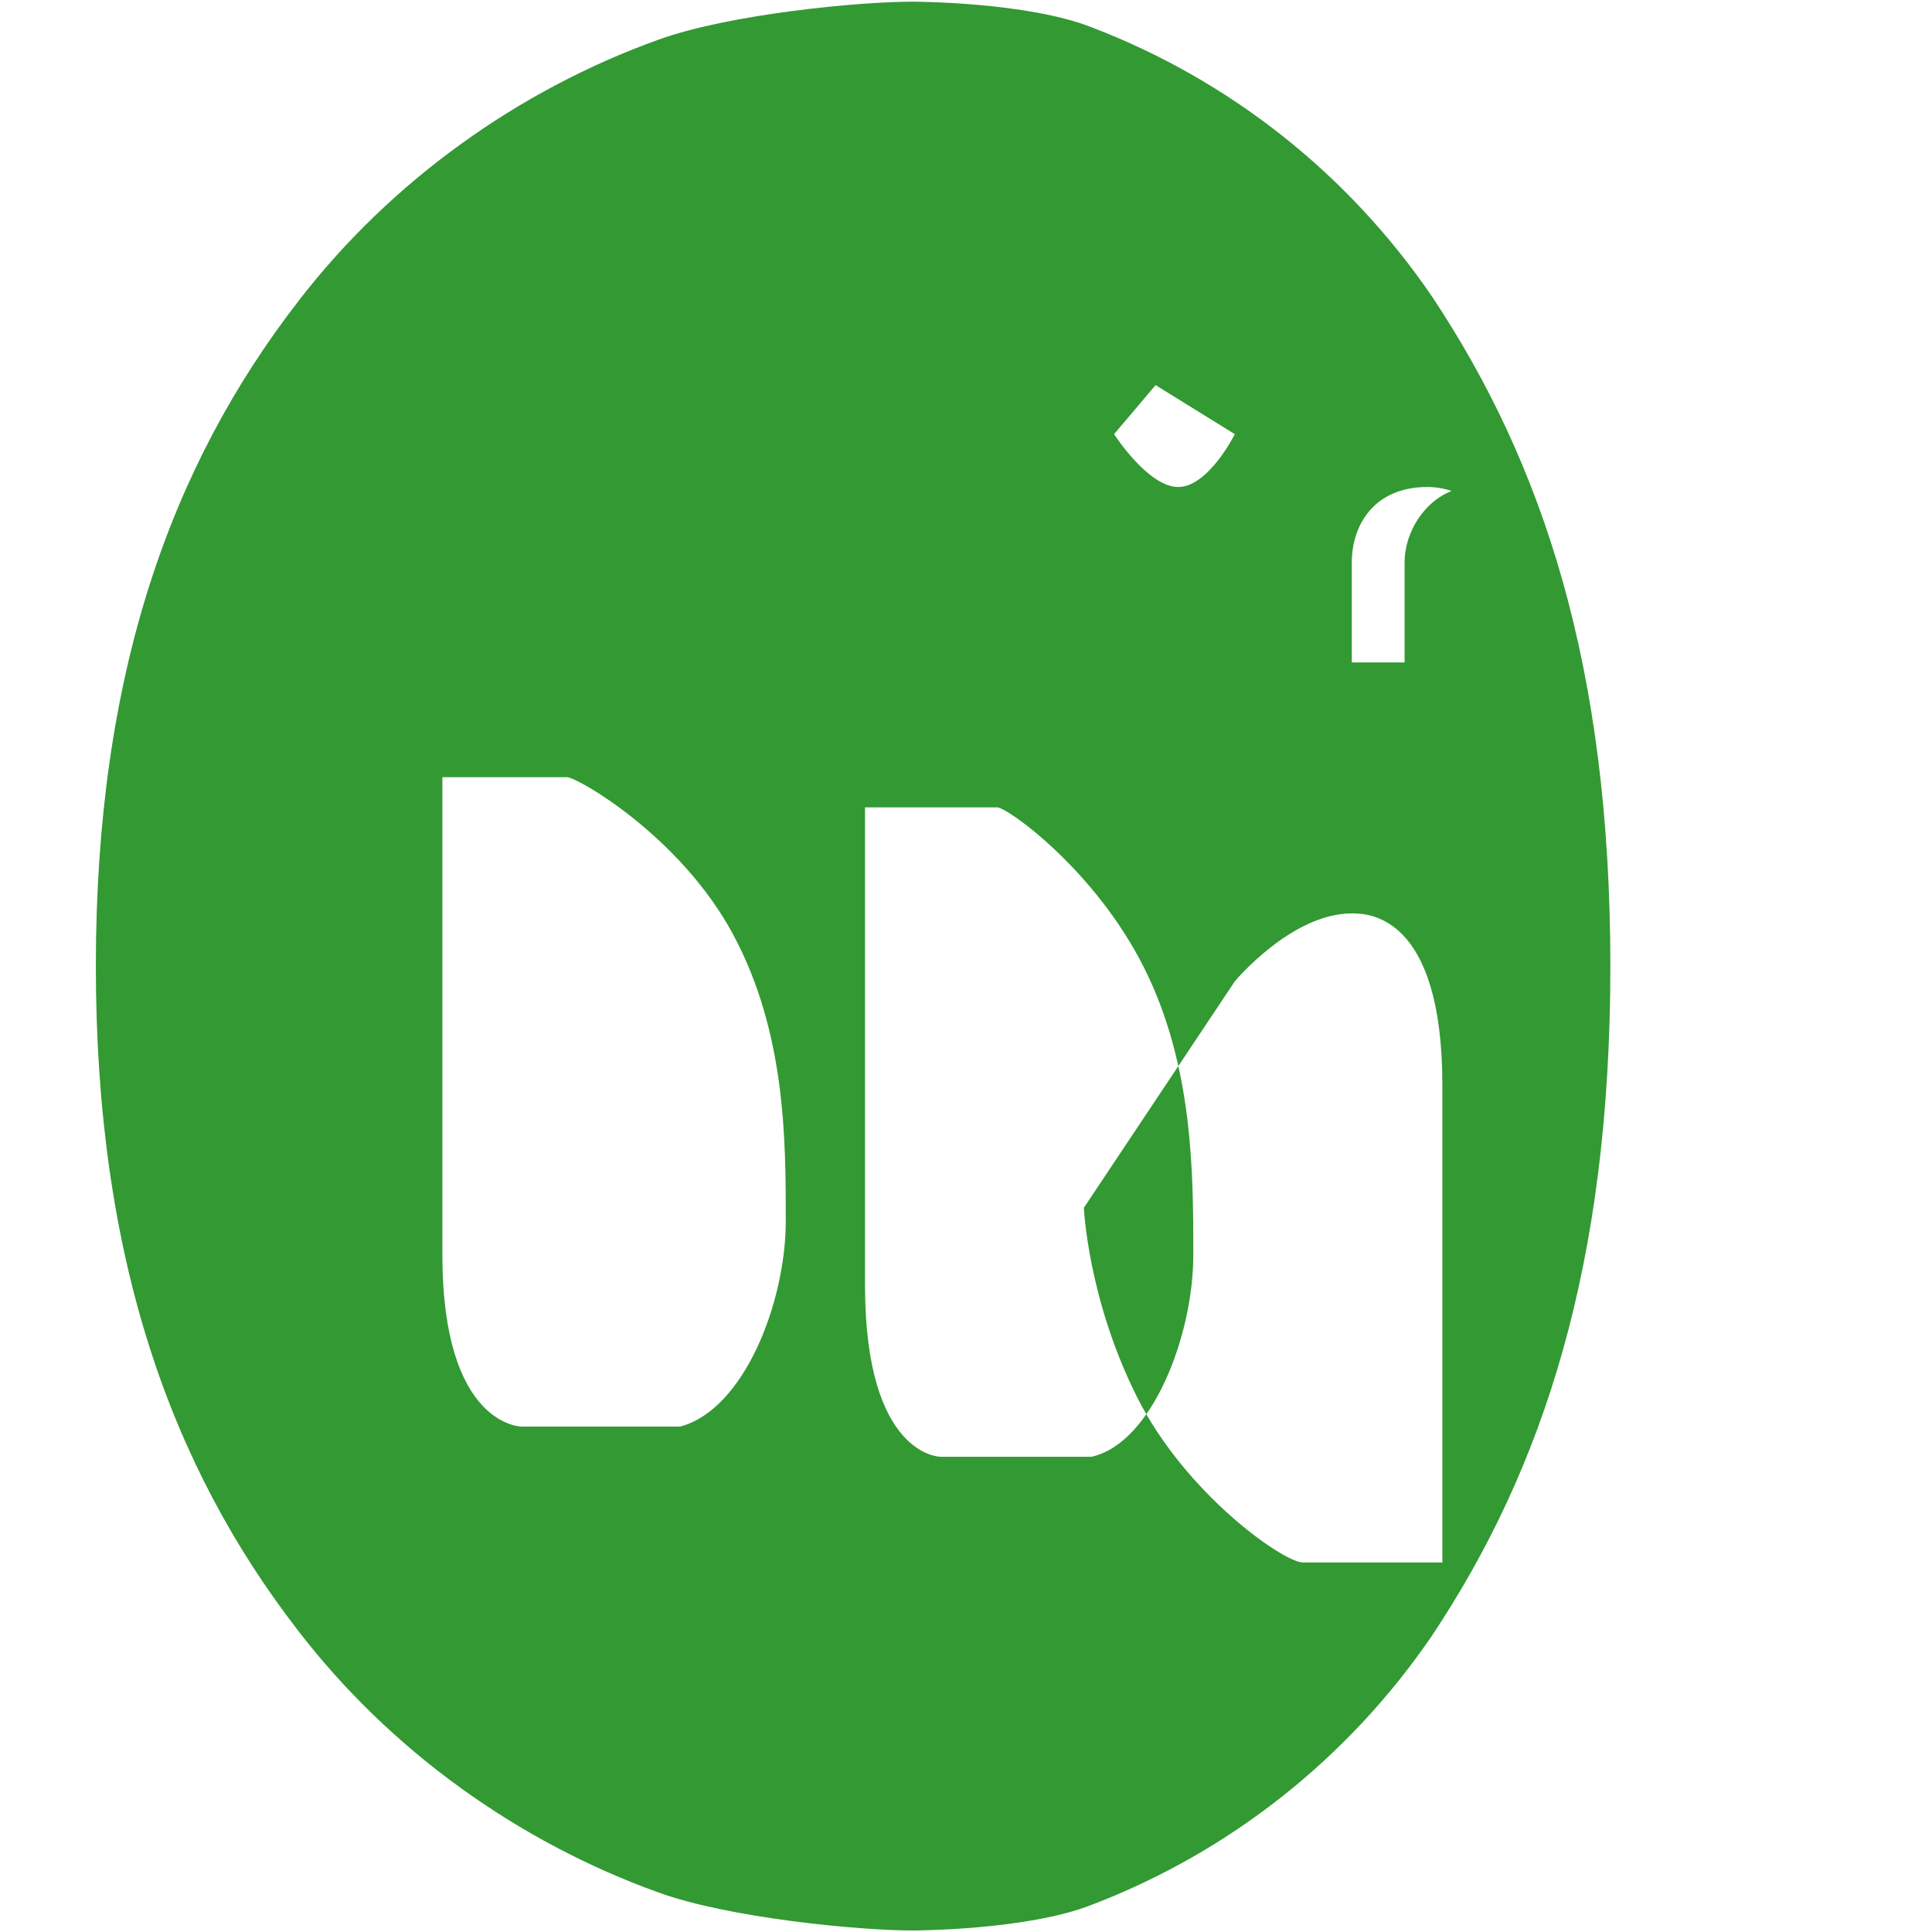
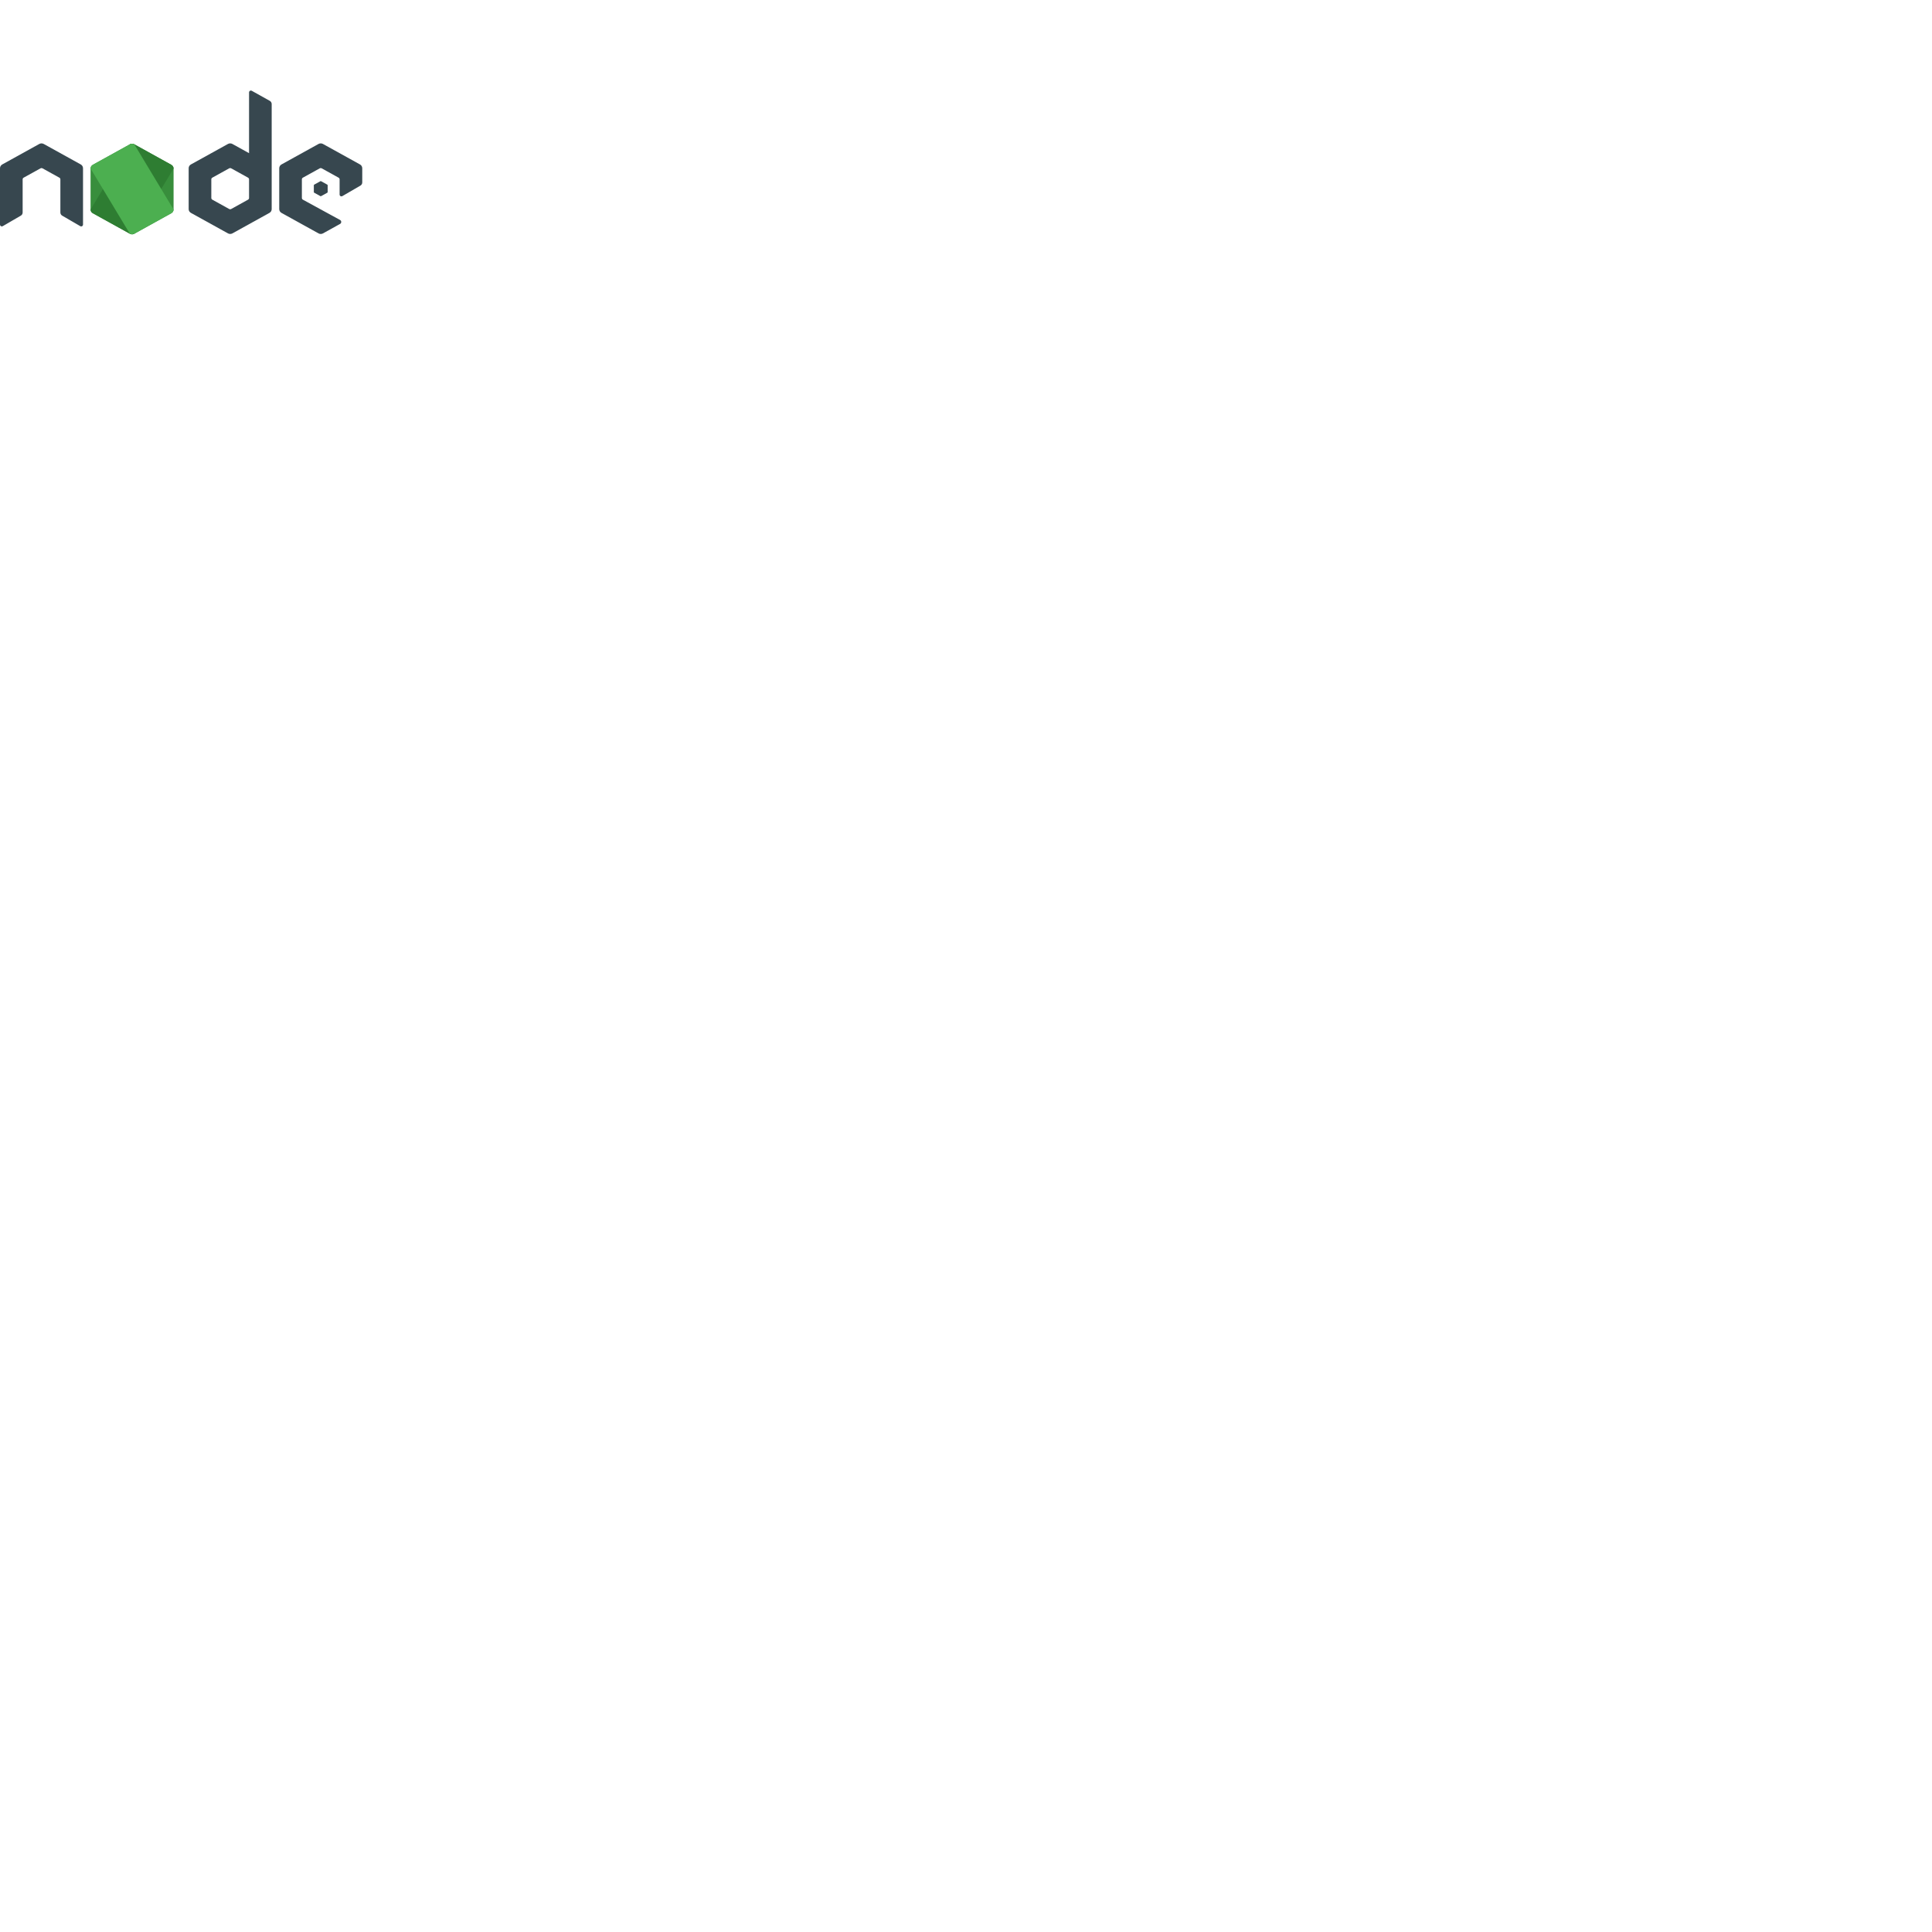
<svg xmlns="http://www.w3.org/2000/svg" width="256" height="256" viewBox="0 0 256 256" fill="none">
-   <path d="M120.88 0.22C113.84 0.22 96.61 1.87 87.27 5.25C68.71 11.92 51.79 23.99 39.54 39.9C22.6 61.78 12.7 89.34 12.7 128.01C12.7 166.68 22.6 194.24 39.54 216.12C51.79 232.03 68.71 244.1 87.27 250.77C96.61 254.15 113.84 255.8 120.88 255.8C120.88 255.8 136.12 255.8 144.73 252.37C162.86 245.43 178.62 233.05 189.77 216.7C204.44 194.63 213.38 167.69 213.38 128.01C213.38 88.33 204.44 61.39 189.77 39.32C178.62 22.97 162.86 10.59 144.73 3.65C136.12 0.22 120.88 0.22 120.88 0.22ZM144.62 193.03C144.62 193.03 133.5 193.03 124.62 193.03C124.62 193.03 114.62 193.03 114.62 170.28C114.62 147.53 114.62 106.98 114.62 106.98C114.62 106.98 123.12 106.98 132.12 106.98C133.5 106.98 145.12 115.28 151.62 128.28C158.12 141.28 158.12 155.53 158.12 166.28C158.12 177.03 152.62 191.28 144.62 193.03ZM90.12 189.03C90.12 189.03 77.62 189.03 69.12 189.03C69.12 189.03 58.62 189.03 58.62 166.28C58.62 143.53 58.62 102.98 58.62 102.98C58.62 102.98 66.12 102.98 75.12 102.98C76.5 102.98 90.12 110.78 97.12 123.78C104.12 136.78 104.12 151.03 104.12 161.78C104.12 172.53 98.62 186.78 90.12 189.03ZM143.62 160.03L163.62 130.03C163.62 130.03 171.12 121.03 179.12 121.03C181.12 121.03 191.12 121.03 191.12 143.78C191.12 166.53 191.12 207.03 191.12 207.03C191.12 207.03 182.62 207.03 172.62 207.03C170.12 207.03 157.12 198.03 150.62 185.03C144.12 172.03 143.62 160.03 143.62 160.03ZM195.12 74.53C193.44 74.53 191.12 74.28 191.12 76.03C191.12 78.53 191.12 87.78 191.12 87.78C191.12 87.78 179.12 87.78 179.12 87.78C179.12 87.78 179.12 79.53 179.12 74.53C179.12 69.53 182.12 64.53 189.12 64.53C195.12 64.53 198.62 69.53 198.62 74.53C198.62 79.53 198.62 87.78 198.62 87.78H205.12C205.12 87.78 204.62 79.53 204.62 74.53C204.62 69.53 200.12 64.53 195.12 64.53C190.12 64.53 186.12 69.53 186.12 74.53C186.12 79.53 186.12 87.78 186.12 87.78H195.12C195.12 87.78 195.12 79.53 195.12 74.53ZM153.12 51.03L163.62 57.53C163.62 57.53 160.12 64.53 156.12 64.53C152.12 64.53 147.62 57.53 147.62 57.53L153.12 51.03Z" fill="#339933" />
+   <path fill="#388e3c" d="M17.204 19.122l-4.907 2.715C12.113 21.938 12 22.126 12 22.329v5.433c0 .203.113.39.297.492l4.908 2.717c.183.101.41.101.593 0l4.907-2.717C22.887 28.152 23 27.965 23 27.762v-5.433c0-.203-.113-.39-.297-.492l-4.906-2.715c-.092-.051-.195-.076-.297-.076-.103 0-.205.025-.297.076" />
+   <path fill="#37474f" d="M42.451 24.013l-.818.452c-.031.017-.049.048-.049.082v.906c0 .034.019.065.049.082l.818.453c.031.017.068.017.099 0l.818-.453c.03-.017.049-.048.049-.082v-.906c0-.034-.019-.065-.05-.082l-.818-.452C42.534 24.004 42.517 24 42.5 24S42.466 24.004 42.451 24.013" />
+   <path fill="#37474f" d="M35.751,13.364l-2.389-1.333c-0.075-0.042-0.167-0.041-0.241,0.003 c-0.074,0.044-0.12,0.123-0.12,0.209L33,20.295l-2.203-1.219C30.705,19.025,30.602,19,30.5,19c-0.102,0-0.205,0.025-0.297,0.076 h0.001l-4.907,2.715C25.113,21.892,25,22.08,25,22.282v5.433c0,0.203,0.113,0.39,0.297,0.492l4.908,2.717 c0.183,0.101,0.41,0.101,0.593,0l4.907-2.717C35.887,28.106,36,27.918,36,27.715V13.788C36,13.612,35.904,13.45,35.751,13.364z M32.866,26.458l-2.23,1.235c-0.083,0.046-0.186,0.046-0.269,0l-2.231-1.235C28.051,26.412,28,26.326,28,26.234v-2.47 c0-0.092,0.051-0.177,0.135-0.224l2.231-1.234h-0.001c0.042-0.023,0.088-0.034,0.135-0.034c0.047,0,0.093,0.012,0.135,0.034 l2.23,1.234C32.949,23.587,33,23.673,33,23.765v2.47C33,26.326,32.949,26.412,32.866,26.458z" />
+   <path fill="#2e7d32" d="M17.204,19.122L12,27.762c0,0.203,0.113,0.39,0.297,0.492l4.908,2.717 c0.183,0.101,0.41,0.101,0.593,0L23,22.329c0-0.203-0.113-0.39-0.297-0.492l-4.906-2.715c-0.092-0.051-0.195-0.076-0.297-0.076 c-0.103,0-0.205,0.025-0.297,0.076" />
+   <path fill="#4caf50" d="M17.204,19.122l-4.907,2.715C12.113,21.938,12,22.126,12,22.329l5.204,8.642 c0.183,0.101,0.41,0.101,0.593,0l4.907-2.717C22.887,28.152,23,27.965,23,27.762l-5.203-8.64c-0.092-0.051-0.195-0.076-0.297-0.076 c-0.103,0-0.205,0.025-0.297,0.076" />
+   <path fill="#37474f" d="M47.703 21.791l-4.906-2.715C42.705 19.025 42.602 19 42.5 19c-.102 0-.205.025-.297.076h.001l-4.907 2.715C37.114 21.892 37 22.084 37 22.294v5.411c0 .209.114.402.297.503l4.908 2.717c.184.102.409.102.593 0l2.263-1.253c.207-.115.206-.412-.002-.526l-4.924-2.687C40.052 26.412 40 26.325 40 26.231v-2.466c0-.092.05-.177.13-.221l2.235-1.236h-.001c.042-.023.088-.034.135-.034.047 0 .093.012.135.034l2.235 1.237c.08.044.13.129.13.221v2.012c0 .086.046.166.121.209.075.042.167.042.242-.001l2.398-1.393c.148-.086.24-.245.24-.417v-1.88C48 22.085 47.886 21.892 47.703 21.791zM10.703 21.791l-4.906-2.715C5.705 19.025 5.602 19 5.5 19c-.102 0-.205.025-.297.076h.001l-4.907 2.715C.114 21.892 0 22.084 0 22.294v7.465c0 .086.046.166.121.209.075.042.167.042.242-.001l2.398-1.393C2.909 28.488 3 28.329 3 28.157v-4.393c0-.092.05-.177.13-.221l2.235-1.236H5.365c.042-.023.088-.034.135-.034.047 0 .093.012.135.034l2.235 1.237C7.95 23.588 8 23.673 8 23.765v4.393c0 .172.091.331.24.417l2.398 1.393c.075.043.167.043.242.001C10.954 29.925 11 29.845 11 29.759v-7.464C11 22.085 10.886 21.892 10.703 21.791z" />
</svg>
